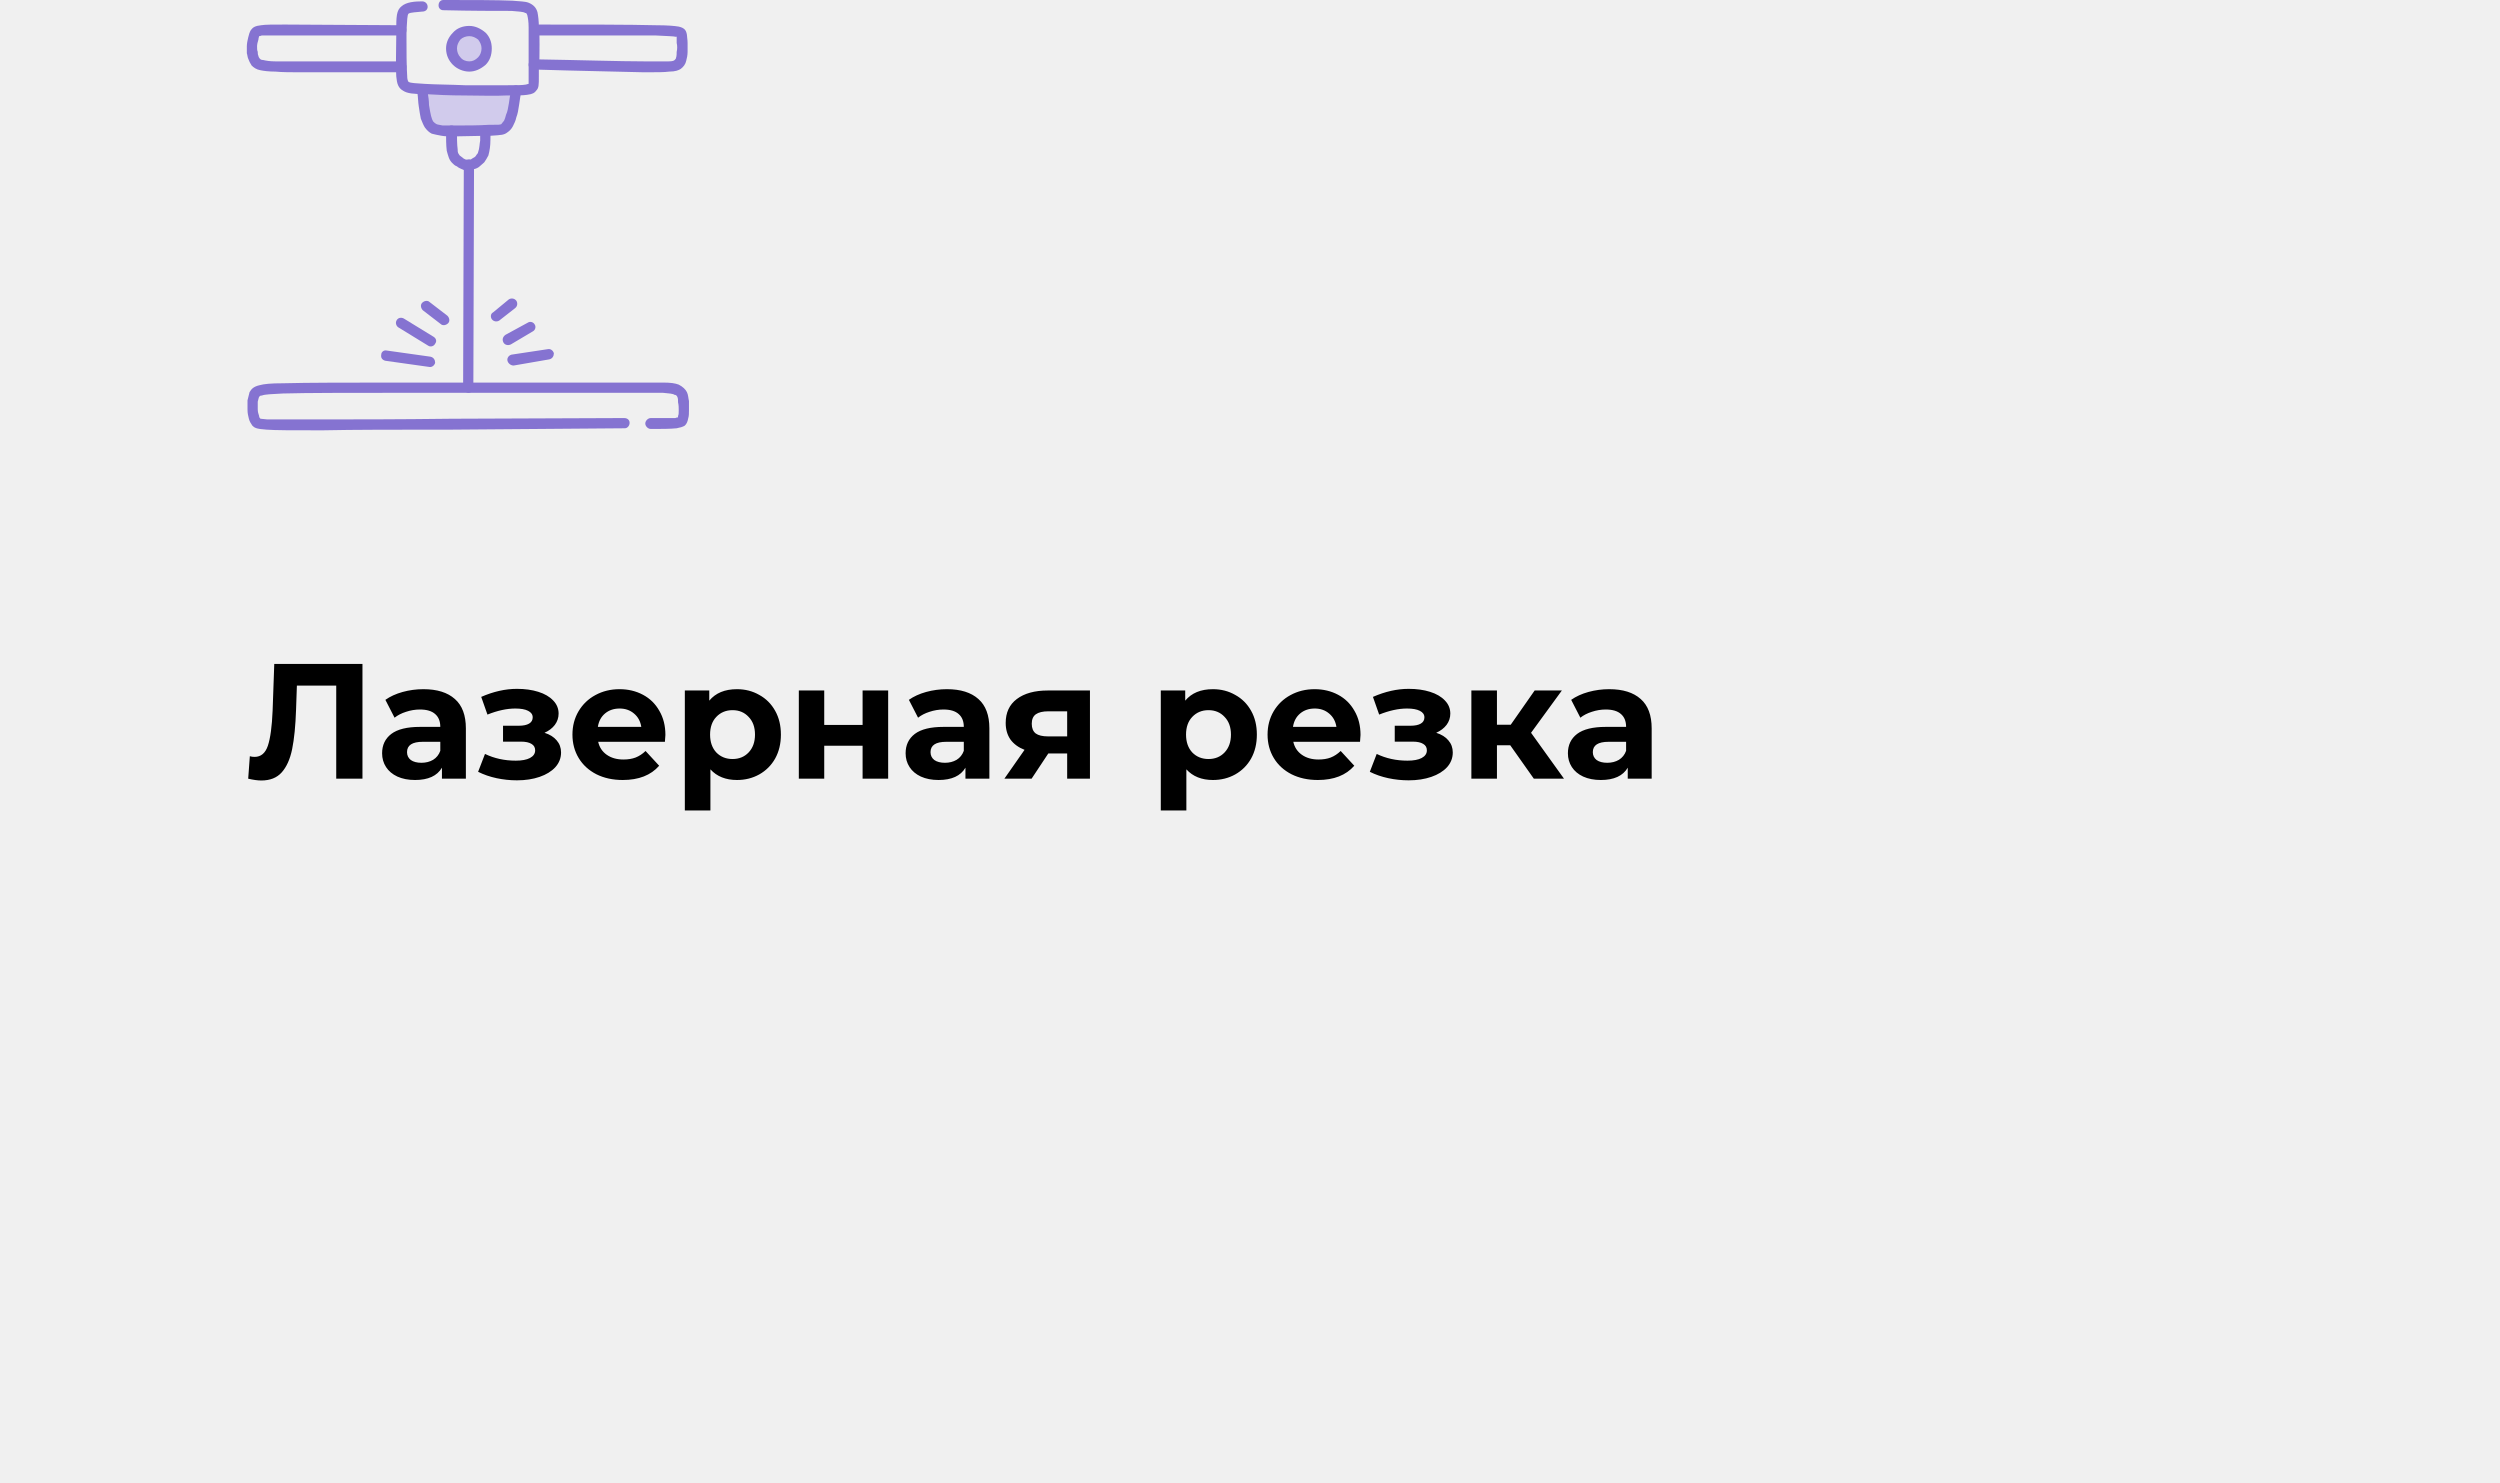
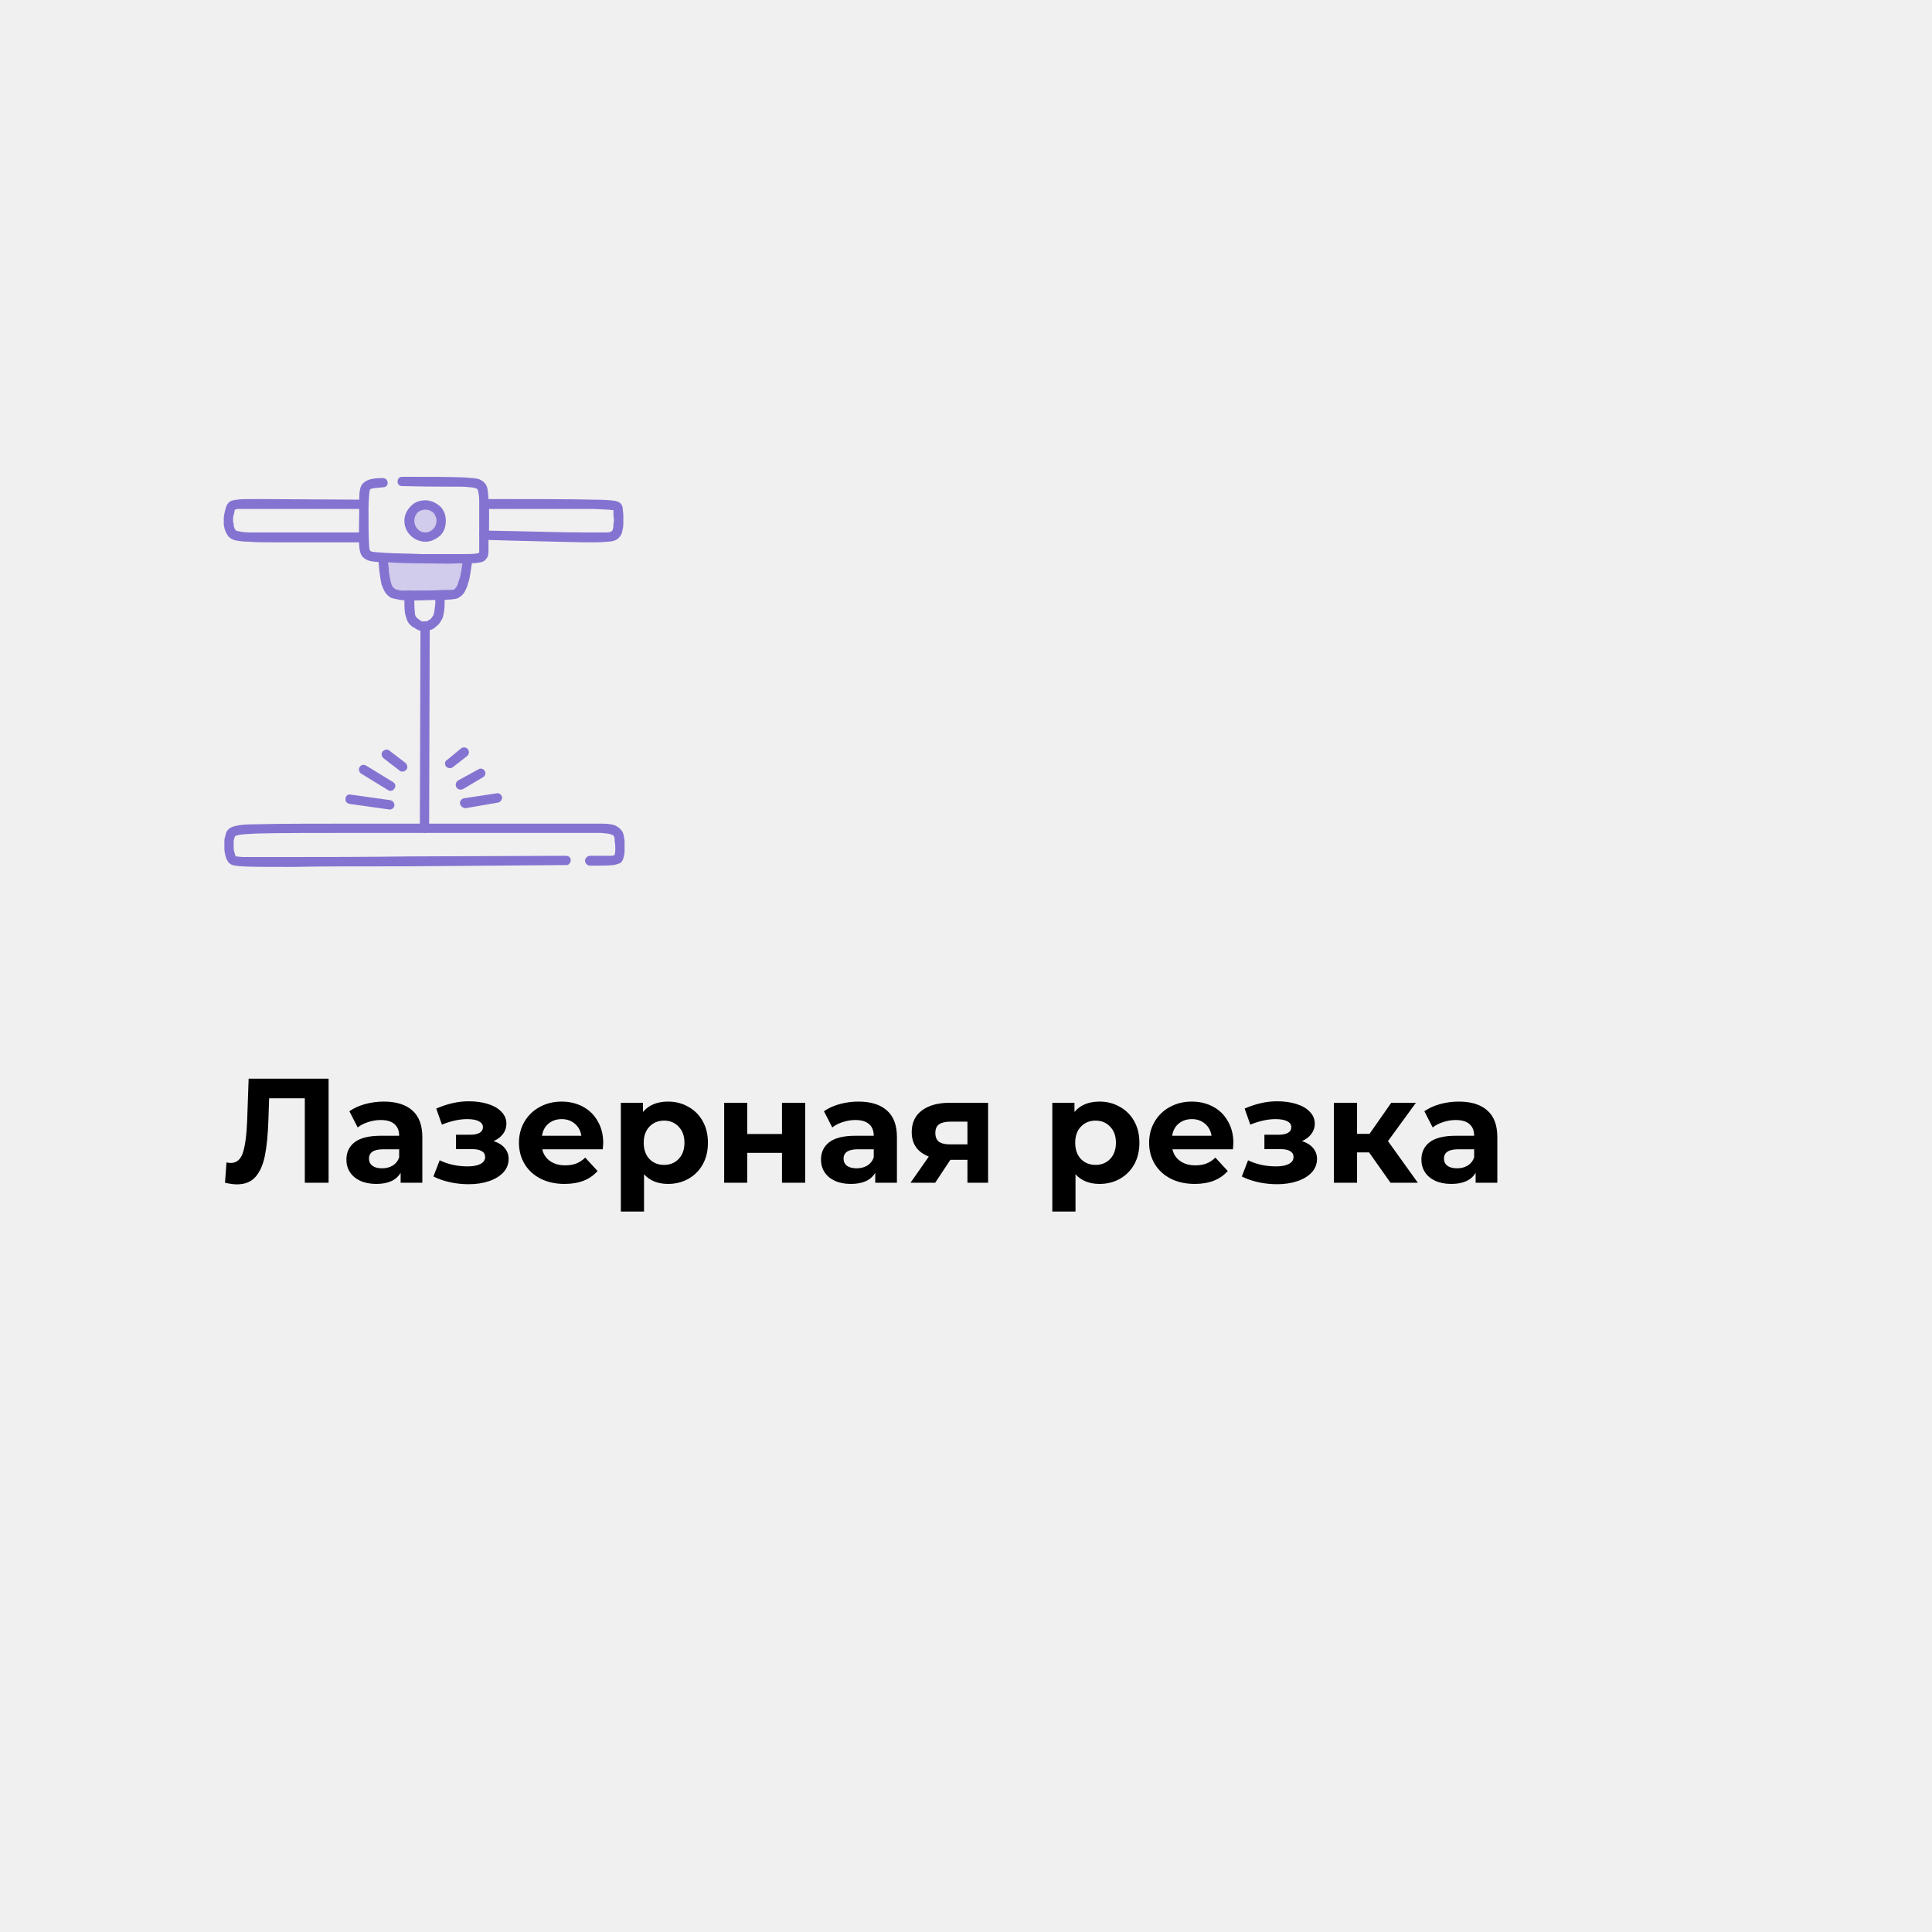
- <svg xmlns="http://www.w3.org/2000/svg" width="366" height="217" viewBox="0 0 366 217" fill="none">
+ <svg xmlns="http://www.w3.org/2000/svg" width="250" height="250" viewBox="0 0 312 158" fill="none">
  <path d="M53.064 97.2V114H49.224V100.368H43.464L43.344 103.872C43.264 106.256 43.072 108.192 42.768 109.68C42.464 111.152 41.952 112.288 41.232 113.088C40.528 113.872 39.536 114.264 38.256 114.264C37.728 114.264 37.088 114.176 36.336 114L36.576 110.712C36.784 110.776 37.016 110.808 37.272 110.808C38.2 110.808 38.848 110.264 39.216 109.176C39.584 108.072 39.816 106.352 39.912 104.016L40.152 97.2H53.064ZM61.988 100.896C63.988 100.896 65.524 101.376 66.596 102.336C67.668 103.28 68.204 104.712 68.204 106.632V114H64.7V112.392C63.996 113.592 62.684 114.192 60.764 114.192C59.772 114.192 58.908 114.024 58.172 113.688C57.452 113.352 56.9 112.888 56.516 112.296C56.132 111.704 55.94 111.032 55.94 110.28C55.94 109.08 56.388 108.136 57.284 107.448C58.196 106.76 59.596 106.416 61.484 106.416H64.46C64.46 105.6 64.212 104.976 63.716 104.544C63.22 104.096 62.476 103.872 61.484 103.872C60.796 103.872 60.116 103.984 59.444 104.208C58.788 104.416 58.228 104.704 57.764 105.072L56.42 102.456C57.124 101.96 57.964 101.576 58.94 101.304C59.932 101.032 60.948 100.896 61.988 100.896ZM61.7 111.672C62.34 111.672 62.908 111.528 63.404 111.24C63.9 110.936 64.252 110.496 64.46 109.92V108.6H61.892C60.356 108.6 59.588 109.104 59.588 110.112C59.588 110.592 59.772 110.976 60.14 111.264C60.524 111.536 61.044 111.672 61.7 111.672ZM79.715 107.28C80.483 107.52 81.075 107.888 81.491 108.384C81.923 108.88 82.139 109.472 82.139 110.16C82.139 110.976 81.859 111.696 81.299 112.32C80.739 112.928 79.971 113.4 78.995 113.736C78.019 114.072 76.915 114.24 75.683 114.24C74.675 114.24 73.683 114.136 72.707 113.928C71.731 113.72 70.827 113.408 69.995 112.992L71.003 110.376C72.363 111.032 73.867 111.36 75.515 111.36C76.395 111.36 77.083 111.232 77.579 110.976C78.091 110.704 78.347 110.328 78.347 109.848C78.347 109.432 78.171 109.12 77.819 108.912C77.467 108.688 76.955 108.576 76.283 108.576H73.643V106.248H75.947C76.603 106.248 77.107 106.144 77.459 105.936C77.811 105.728 77.987 105.424 77.987 105.024C77.987 104.608 77.763 104.288 77.315 104.064C76.883 103.84 76.259 103.728 75.443 103.728C74.195 103.728 72.835 104.024 71.363 104.616L70.451 102.024C72.243 101.24 73.987 100.848 75.683 100.848C76.851 100.848 77.891 100.992 78.803 101.28C79.731 101.568 80.459 101.992 80.987 102.552C81.515 103.096 81.779 103.736 81.779 104.472C81.779 105.08 81.595 105.632 81.227 106.128C80.859 106.608 80.355 106.992 79.715 107.28ZM97.415 107.592C97.415 107.64 97.391 107.976 97.343 108.6H87.575C87.751 109.4 88.166 110.032 88.823 110.496C89.478 110.96 90.294 111.192 91.27 111.192C91.942 111.192 92.534 111.096 93.046 110.904C93.575 110.696 94.062 110.376 94.51 109.944L96.502 112.104C95.287 113.496 93.51 114.192 91.174 114.192C89.719 114.192 88.43 113.912 87.311 113.352C86.191 112.776 85.326 111.984 84.719 110.976C84.111 109.968 83.806 108.824 83.806 107.544C83.806 106.28 84.103 105.144 84.695 104.136C85.302 103.112 86.126 102.32 87.166 101.76C88.222 101.184 89.398 100.896 90.695 100.896C91.959 100.896 93.103 101.168 94.126 101.712C95.15 102.256 95.951 103.04 96.526 104.064C97.118 105.072 97.415 106.248 97.415 107.592ZM90.719 103.728C89.871 103.728 89.159 103.968 88.582 104.448C88.007 104.928 87.654 105.584 87.526 106.416H93.886C93.758 105.6 93.406 104.952 92.831 104.472C92.254 103.976 91.55 103.728 90.719 103.728ZM107.892 100.896C109.092 100.896 110.18 101.176 111.156 101.736C112.148 102.28 112.924 103.056 113.484 104.064C114.044 105.056 114.324 106.216 114.324 107.544C114.324 108.872 114.044 110.04 113.484 111.048C112.924 112.04 112.148 112.816 111.156 113.376C110.18 113.92 109.092 114.192 107.892 114.192C106.244 114.192 104.948 113.672 104.004 112.632V118.656H100.26V101.088H103.836V102.576C104.764 101.456 106.116 100.896 107.892 100.896ZM107.244 111.12C108.204 111.12 108.988 110.8 109.596 110.16C110.22 109.504 110.532 108.632 110.532 107.544C110.532 106.456 110.22 105.592 109.596 104.952C108.988 104.296 108.204 103.968 107.244 103.968C106.284 103.968 105.492 104.296 104.868 104.952C104.26 105.592 103.956 106.456 103.956 107.544C103.956 108.632 104.26 109.504 104.868 110.16C105.492 110.8 106.284 111.12 107.244 111.12ZM116.948 101.088H120.668V106.128H126.284V101.088H130.028V114H126.284V109.176H120.668V114H116.948V101.088ZM138.629 100.896C140.629 100.896 142.165 101.376 143.237 102.336C144.309 103.28 144.845 104.712 144.845 106.632V114H141.341V112.392C140.637 113.592 139.325 114.192 137.405 114.192C136.413 114.192 135.549 114.024 134.812 113.688C134.093 113.352 133.541 112.888 133.157 112.296C132.773 111.704 132.581 111.032 132.581 110.28C132.581 109.08 133.029 108.136 133.925 107.448C134.837 106.76 136.237 106.416 138.125 106.416H141.101C141.101 105.6 140.853 104.976 140.357 104.544C139.861 104.096 139.117 103.872 138.125 103.872C137.437 103.872 136.757 103.984 136.085 104.208C135.429 104.416 134.869 104.704 134.405 105.072L133.061 102.456C133.765 101.96 134.605 101.576 135.581 101.304C136.573 101.032 137.589 100.896 138.629 100.896ZM138.341 111.672C138.981 111.672 139.549 111.528 140.045 111.24C140.541 110.936 140.893 110.496 141.101 109.92V108.6H138.533C136.997 108.6 136.229 109.104 136.229 110.112C136.229 110.592 136.413 110.976 136.781 111.264C137.165 111.536 137.685 111.672 138.341 111.672ZM159.569 101.088V114H156.233V110.304H153.473L151.025 114H147.041L149.993 109.776C149.097 109.424 148.409 108.92 147.929 108.264C147.465 107.592 147.233 106.784 147.233 105.84C147.233 104.32 147.777 103.152 148.865 102.336C149.969 101.504 151.481 101.088 153.401 101.088H159.569ZM153.473 104.136C152.673 104.136 152.065 104.28 151.649 104.568C151.249 104.856 151.049 105.32 151.049 105.96C151.049 106.6 151.241 107.072 151.625 107.376C152.025 107.664 152.625 107.808 153.425 107.808H156.233V104.136H153.473ZM177.572 100.896C178.772 100.896 179.86 101.176 180.836 101.736C181.828 102.28 182.604 103.056 183.164 104.064C183.724 105.056 184.004 106.216 184.004 107.544C184.004 108.872 183.724 110.04 183.164 111.048C182.604 112.04 181.828 112.816 180.836 113.376C179.86 113.92 178.772 114.192 177.572 114.192C175.924 114.192 174.628 113.672 173.684 112.632V118.656H169.94V101.088H173.516V102.576C174.444 101.456 175.796 100.896 177.572 100.896ZM176.924 111.12C177.884 111.12 178.668 110.8 179.276 110.16C179.9 109.504 180.212 108.632 180.212 107.544C180.212 106.456 179.9 105.592 179.276 104.952C178.668 104.296 177.884 103.968 176.924 103.968C175.964 103.968 175.172 104.296 174.548 104.952C173.94 105.592 173.636 106.456 173.636 107.544C173.636 108.632 173.94 109.504 174.548 110.16C175.172 110.8 175.964 111.12 176.924 111.12ZM199.18 107.592C199.18 107.64 199.156 107.976 199.108 108.6H189.34C189.516 109.4 189.932 110.032 190.588 110.496C191.244 110.96 192.06 111.192 193.036 111.192C193.708 111.192 194.3 111.096 194.812 110.904C195.34 110.696 195.828 110.376 196.276 109.944L198.268 112.104C197.052 113.496 195.276 114.192 192.94 114.192C191.484 114.192 190.196 113.912 189.076 113.352C187.956 112.776 187.092 111.984 186.484 110.976C185.876 109.968 185.572 108.824 185.572 107.544C185.572 106.28 185.868 105.144 186.46 104.136C187.068 103.112 187.892 102.32 188.932 101.76C189.988 101.184 191.164 100.896 192.46 100.896C193.724 100.896 194.868 101.168 195.892 101.712C196.916 102.256 197.716 103.04 198.292 104.064C198.884 105.072 199.18 106.248 199.18 107.592ZM192.484 103.728C191.636 103.728 190.924 103.968 190.348 104.448C189.772 104.928 189.42 105.584 189.292 106.416H195.652C195.524 105.6 195.172 104.952 194.596 104.472C194.02 103.976 193.316 103.728 192.484 103.728ZM210.262 107.28C211.03 107.52 211.622 107.888 212.038 108.384C212.47 108.88 212.686 109.472 212.686 110.16C212.686 110.976 212.406 111.696 211.846 112.32C211.286 112.928 210.518 113.4 209.542 113.736C208.566 114.072 207.462 114.24 206.23 114.24C205.222 114.24 204.23 114.136 203.254 113.928C202.278 113.72 201.374 113.408 200.542 112.992L201.55 110.376C202.91 111.032 204.414 111.36 206.062 111.36C206.942 111.36 207.63 111.232 208.126 110.976C208.638 110.704 208.894 110.328 208.894 109.848C208.894 109.432 208.718 109.12 208.366 108.912C208.014 108.688 207.502 108.576 206.83 108.576H204.19V106.248H206.494C207.15 106.248 207.654 106.144 208.006 105.936C208.358 105.728 208.534 105.424 208.534 105.024C208.534 104.608 208.31 104.288 207.862 104.064C207.43 103.84 206.806 103.728 205.99 103.728C204.742 103.728 203.382 104.024 201.91 104.616L200.998 102.024C202.79 101.24 204.534 100.848 206.23 100.848C207.398 100.848 208.438 100.992 209.35 101.28C210.278 101.568 211.006 101.992 211.534 102.552C212.062 103.096 212.326 103.736 212.326 104.472C212.326 105.08 212.142 105.632 211.774 106.128C211.406 106.608 210.902 106.992 210.262 107.28ZM221.097 109.104H219.153V114H215.409V101.088H219.153V106.104H221.169L224.673 101.088H228.657L224.145 107.28L228.969 114H224.553L221.097 109.104ZM235.589 100.896C237.589 100.896 239.125 101.376 240.197 102.336C241.269 103.28 241.805 104.712 241.805 106.632V114H238.301V112.392C237.597 113.592 236.285 114.192 234.365 114.192C233.373 114.192 232.509 114.024 231.773 113.688C231.053 113.352 230.501 112.888 230.117 112.296C229.733 111.704 229.541 111.032 229.541 110.28C229.541 109.08 229.989 108.136 230.885 107.448C231.797 106.76 233.197 106.416 235.085 106.416H238.061C238.061 105.6 237.813 104.976 237.317 104.544C236.821 104.096 236.077 103.872 235.085 103.872C234.397 103.872 233.717 103.984 233.045 104.208C232.389 104.416 231.829 104.704 231.365 105.072L230.021 102.456C230.725 101.96 231.565 101.576 232.541 101.304C233.533 101.032 234.549 100.896 235.589 100.896ZM235.301 111.672C235.941 111.672 236.509 111.528 237.005 111.24C237.501 110.936 237.853 110.496 238.061 109.92V108.6H235.493C233.957 108.6 233.189 109.104 233.189 110.112C233.189 110.592 233.373 110.976 233.741 111.264C234.125 111.536 234.645 111.672 235.301 111.672Z" fill="black" />
  <g clip-path="url(#clip0_183_173)">
    <path fill-rule="evenodd" clip-rule="evenodd" d="M62.407 13.279L74.394 13.479C74.593 13.479 74.893 13.678 74.893 13.978V17.971C74.893 18.271 74.593 18.471 74.394 18.471H63.106C62.906 18.471 62.706 18.271 62.706 17.971L62.007 13.778C61.907 13.479 62.207 13.279 62.407 13.279Z" fill="#D1CBEC" />
    <path fill-rule="evenodd" clip-rule="evenodd" d="M64.904 1.498C64.504 1.498 64.205 1.198 64.205 0.799C64.205 0.3 64.504 0 64.904 0H65.004C68.9 0 72.795 0 74.993 0.1C76.092 0.2 76.891 0.2 77.39 0.399C78.089 0.699 78.489 1.098 78.689 1.797C78.789 2.296 78.888 3.095 78.888 3.894C78.988 4.693 78.988 5.491 78.988 6.49C78.988 7.688 78.988 9.086 78.888 10.084V11.182C78.888 12.48 78.888 12.88 78.489 13.279C78.289 13.578 77.99 13.778 77.19 13.878C76.591 13.978 75.692 13.978 74.094 13.978C72.496 14.078 70.298 13.978 68.1 13.978C65.903 13.978 63.705 13.878 62.207 13.778C60.509 13.778 59.61 13.678 59.011 13.279C58.311 12.88 58.111 12.28 58.012 11.182C57.912 9.784 58.012 7.189 58.012 5.292V4.493C58.012 2.496 58.012 1.498 58.811 0.899C59.51 0.3 60.709 0.2 61.807 0.2C62.207 0.2 62.606 0.499 62.606 0.998C62.606 1.398 62.307 1.697 61.807 1.697C61.008 1.797 60.109 1.797 59.81 1.997C59.61 2.197 59.61 2.995 59.51 4.493V5.292C59.51 7.189 59.51 9.685 59.61 11.082C59.61 11.582 59.71 11.881 59.81 11.981C60.109 12.181 60.908 12.181 62.207 12.28C63.805 12.38 65.903 12.38 68.1 12.48C70.298 12.48 72.496 12.48 74.094 12.48C75.592 12.48 76.491 12.48 76.991 12.38C77.29 12.28 77.39 12.28 77.39 12.28C77.39 12.28 77.39 11.981 77.39 11.182V10.084C77.39 9.086 77.39 7.688 77.39 6.49C77.39 5.591 77.39 4.693 77.39 3.994C77.39 3.195 77.29 2.596 77.19 2.197C77.091 1.997 77.091 1.897 76.891 1.897C76.591 1.697 75.892 1.697 74.893 1.597C72.695 1.597 68.9 1.597 65.004 1.498H64.904Z" fill="#8573D1" />
    <path d="M78.689 5.192C78.289 5.192 77.99 4.792 77.99 4.393C77.99 3.994 78.289 3.594 78.689 3.594C85.481 3.594 92.274 3.594 95.97 3.694C97.768 3.694 98.766 3.794 99.366 3.894C100.265 4.093 100.465 4.493 100.565 5.092C100.565 5.391 100.664 5.791 100.664 6.29C100.664 6.689 100.664 7.189 100.664 7.588C100.664 8.087 100.565 8.486 100.465 8.886C100.365 9.385 100.065 9.784 99.665 10.084C99.366 10.284 98.866 10.483 97.967 10.483C97.268 10.583 96.169 10.583 94.272 10.583C90.775 10.483 84.582 10.383 78.389 10.184H78.189C77.69 10.184 77.39 9.884 77.39 9.485C77.39 8.986 77.79 8.686 78.189 8.686H78.389C84.582 8.786 90.775 8.986 94.371 8.986C96.07 8.986 97.168 8.986 97.868 8.986C98.467 8.986 98.667 8.886 98.766 8.786C98.866 8.686 98.966 8.586 98.966 8.486C99.066 8.187 99.066 7.887 99.066 7.588C99.166 7.189 99.166 6.689 99.066 6.29C99.066 5.99 99.066 5.591 99.066 5.391C99.066 5.292 99.066 5.391 98.966 5.391C98.567 5.292 97.668 5.292 95.97 5.192C92.573 5.192 85.681 5.192 78.689 5.192Z" fill="#8573D1" />
    <path d="M58.811 3.694C59.21 3.694 59.51 3.994 59.51 4.393C59.51 4.892 59.21 5.192 58.811 5.192H41.73C39.932 5.192 38.933 5.192 38.333 5.192C38.034 5.292 38.034 5.292 37.934 5.292C37.934 5.391 37.834 5.591 37.834 5.791C37.734 6.09 37.634 6.49 37.634 6.789C37.634 7.089 37.634 7.388 37.734 7.588C37.734 7.788 37.734 7.987 37.834 8.187C37.834 8.287 37.934 8.486 38.034 8.586C38.134 8.686 38.233 8.786 38.533 8.786C38.933 8.886 39.532 8.986 40.331 8.986C41.23 8.986 42.529 8.986 44.327 8.986H58.711C59.21 8.986 59.51 9.385 59.51 9.784C59.51 10.184 59.21 10.583 58.711 10.583H44.327C42.629 10.583 41.33 10.583 40.331 10.483C39.332 10.483 38.633 10.383 38.134 10.284C37.534 10.184 37.135 9.884 36.835 9.585C36.635 9.285 36.435 8.886 36.336 8.586C36.236 8.387 36.236 8.087 36.136 7.788C36.136 7.488 36.136 7.189 36.136 6.789C36.136 6.39 36.236 5.891 36.336 5.491C36.435 5.092 36.535 4.692 36.735 4.393C37.035 3.994 37.334 3.794 38.233 3.694C38.833 3.594 39.932 3.594 41.73 3.594L58.811 3.694Z" fill="#8573D1" />
    <path d="M61.108 13.579C61.108 13.179 61.408 12.78 61.807 12.78C62.207 12.68 62.606 12.979 62.606 13.479C62.706 14.078 62.806 14.777 62.806 15.376C62.906 15.975 63.006 16.574 63.106 16.973C63.206 17.372 63.306 17.572 63.406 17.772C63.605 17.971 63.705 18.071 63.905 18.171C64.105 18.271 64.404 18.271 64.804 18.371C65.204 18.371 65.703 18.371 66.502 18.371C68.1 18.371 70.198 18.371 71.597 18.271H71.896C72.995 18.271 73.195 18.271 73.395 18.171C73.495 18.071 73.594 17.872 73.794 17.672C73.894 17.472 73.994 17.173 74.094 16.773C74.294 16.374 74.394 15.775 74.493 15.176C74.593 14.477 74.693 13.878 74.793 13.179C74.793 12.78 75.193 12.48 75.592 12.48C75.992 12.58 76.291 12.979 76.291 13.379C76.192 14.078 76.092 14.777 75.992 15.376C75.892 16.075 75.792 16.674 75.592 17.173C75.492 17.672 75.293 18.071 75.093 18.471C74.893 18.87 74.593 19.17 74.294 19.369C73.794 19.769 73.395 19.769 71.896 19.869H71.597C70.198 19.869 67.901 19.968 66.502 19.968C65.703 19.968 65.104 19.968 64.604 19.869C64.005 19.769 63.605 19.669 63.206 19.569C62.806 19.369 62.507 19.07 62.207 18.67C62.007 18.371 61.807 17.872 61.608 17.372C61.508 16.873 61.408 16.274 61.308 15.575C61.208 14.976 61.208 14.277 61.108 13.579Z" fill="#8573D1" />
    <path d="M65.303 19.169C65.303 18.77 65.703 18.371 66.103 18.371C66.502 18.371 66.902 18.77 66.902 19.169C66.902 20.168 66.902 21.166 67.002 21.865C67.002 22.065 67.002 22.265 67.102 22.464C67.201 22.564 67.201 22.664 67.301 22.764C67.401 22.864 67.601 22.963 67.701 23.063C67.901 23.263 68.001 23.263 68.2 23.363H68.3C68.4 23.363 68.5 23.363 68.6 23.363C68.7 23.363 68.8 23.363 68.9 23.363C68.999 23.263 69.099 23.263 69.199 23.163C69.399 23.063 69.599 22.963 69.699 22.764C69.799 22.564 69.998 22.464 69.998 22.265C70.198 21.765 70.198 21.067 70.298 20.567V20.467C70.298 19.868 70.298 19.469 70.298 19.07C70.398 18.67 70.698 18.271 71.097 18.371C71.597 18.371 71.896 18.67 71.896 19.169C71.796 19.569 71.796 20.068 71.796 20.567C71.796 21.266 71.697 22.065 71.497 22.764C71.297 23.163 71.097 23.463 70.897 23.762C70.598 24.062 70.298 24.261 70.098 24.461C69.799 24.661 69.499 24.761 69.299 24.761C69.099 24.86 68.9 24.86 68.7 24.86C68.6 24.96 68.4 24.96 68.2 24.96C68.1 24.96 67.801 24.86 67.601 24.761C67.401 24.661 67.102 24.561 66.902 24.361C66.602 24.261 66.402 24.062 66.203 23.862C66.003 23.662 65.803 23.363 65.703 23.063C65.603 22.764 65.503 22.464 65.403 22.065C65.303 21.266 65.303 20.268 65.303 19.169Z" fill="#8573D1" />
    <path d="M67.901 24.162C67.901 23.762 68.2 23.363 68.7 23.363C69.099 23.363 69.399 23.762 69.399 24.162L69.299 56.71C69.299 57.109 68.999 57.509 68.6 57.509C68.2 57.509 67.801 57.109 67.801 56.71L67.901 24.162Z" fill="#8573D1" />
    <path d="M95.27 62.8C94.871 62.8 94.471 62.401 94.471 62.002C94.471 61.602 94.871 61.203 95.27 61.203C96.669 61.203 98.067 61.203 98.866 61.203C99.066 61.103 99.266 61.103 99.266 61.103C99.266 61.103 99.266 61.003 99.266 60.903C99.366 60.703 99.366 60.404 99.366 60.105C99.366 59.705 99.366 59.306 99.266 58.906C99.266 58.607 99.266 58.307 99.166 58.108C99.066 57.908 98.966 57.808 98.766 57.808C98.467 57.608 97.967 57.608 97.068 57.509C96.169 57.509 94.771 57.509 92.673 57.509H57.412C51.319 57.509 44.826 57.509 41.43 57.608C39.832 57.708 38.833 57.708 38.333 57.908C38.034 57.908 38.034 58.008 37.934 58.108C37.834 58.307 37.834 58.507 37.734 58.806C37.734 59.206 37.734 59.605 37.734 59.905C37.734 60.304 37.834 60.604 37.934 60.903C37.934 61.103 38.034 61.203 38.134 61.303C38.134 61.303 38.134 61.303 39.133 61.402C40.331 61.402 42.728 61.402 47.224 61.402C51.719 61.402 58.311 61.402 66.103 61.303L91.375 61.203C91.874 61.203 92.174 61.502 92.174 61.902C92.174 62.301 91.874 62.7 91.475 62.7L66.103 62.9C58.311 62.9 51.719 62.9 47.224 63C42.629 63 40.331 63 39.033 62.9C37.434 62.8 37.235 62.6 36.935 62.301C36.735 62.002 36.535 61.702 36.435 61.303C36.336 60.903 36.236 60.504 36.236 60.005C36.236 59.605 36.236 59.106 36.236 58.607C36.336 58.208 36.435 57.808 36.535 57.409C36.835 56.91 37.135 56.61 37.934 56.41C38.633 56.211 39.632 56.111 41.43 56.111C44.926 56.011 51.319 56.011 57.412 56.011H92.673C94.671 56.011 96.07 56.011 97.168 56.011C98.167 56.011 98.866 56.111 99.366 56.31C99.965 56.61 100.365 57.009 100.565 57.409C100.764 57.808 100.764 58.307 100.864 58.707C100.864 59.206 100.864 59.605 100.864 60.105C100.864 60.504 100.864 60.903 100.764 61.203C100.664 61.702 100.565 62.002 100.265 62.301C99.965 62.501 99.566 62.6 99.066 62.7C98.167 62.8 96.769 62.8 95.27 62.8Z" fill="#8573D1" />
    <path d="M75.193 53.515C74.793 53.515 74.394 53.216 74.294 52.816C74.194 52.417 74.493 52.017 74.893 51.918L80.187 51.119C80.587 51.019 80.986 51.319 81.086 51.718C81.086 52.117 80.886 52.517 80.387 52.617L75.193 53.515Z" fill="#8573D1" />
    <path d="M74.793 50.42C74.394 50.62 73.894 50.52 73.694 50.12C73.495 49.721 73.594 49.322 73.994 49.022L77.29 47.225C77.59 47.025 78.089 47.125 78.289 47.525C78.489 47.824 78.389 48.323 77.99 48.523L74.793 50.42Z" fill="#8573D1" />
    <path d="M73.095 46.925C72.795 47.125 72.296 47.125 71.996 46.726C71.796 46.426 71.796 45.927 72.196 45.727L74.493 43.83C74.793 43.631 75.293 43.631 75.592 44.03C75.792 44.33 75.792 44.829 75.392 45.128L73.095 46.925Z" fill="#8573D1" />
    <path d="M65.503 46.227C65.803 46.526 65.903 47.025 65.603 47.325C65.303 47.624 64.804 47.724 64.504 47.425L61.907 45.428C61.608 45.128 61.508 44.629 61.807 44.33C62.107 44.03 62.606 43.93 62.906 44.23L65.503 46.227Z" fill="#8573D1" />
    <path d="M63.505 49.322C63.805 49.522 64.005 49.921 63.705 50.32C63.505 50.72 63.006 50.819 62.706 50.62L58.311 47.924C58.012 47.724 57.812 47.225 58.111 46.826C58.311 46.526 58.711 46.426 59.11 46.626L63.505 49.322Z" fill="#8573D1" />
    <path d="M63.006 52.217C63.505 52.317 63.705 52.716 63.705 53.116C63.605 53.515 63.206 53.815 62.806 53.715L56.413 52.816C56.014 52.716 55.714 52.417 55.814 51.917C55.814 51.518 56.214 51.219 56.613 51.318L63.006 52.217Z" fill="#8573D1" />
    <path fill-rule="evenodd" clip-rule="evenodd" d="M68.7 4.493C70.098 4.493 71.297 5.691 71.297 7.089C71.297 8.586 70.098 9.685 68.7 9.685C67.201 9.685 66.103 8.586 66.103 7.089C66.103 5.691 67.201 4.493 68.7 4.493Z" fill="#D1CBEC" />
    <path d="M68.7 3.794C69.599 3.794 70.398 4.193 71.097 4.792C71.697 5.391 71.996 6.19 71.996 7.089C71.996 8.087 71.697 8.886 71.097 9.485C70.398 10.084 69.599 10.483 68.7 10.483C67.801 10.483 66.902 10.084 66.302 9.485C65.703 8.886 65.303 8.087 65.303 7.089C65.303 6.19 65.703 5.391 66.302 4.792C66.902 4.093 67.801 3.794 68.7 3.794ZM69.998 5.791C69.599 5.491 69.199 5.292 68.7 5.292C68.2 5.292 67.701 5.491 67.401 5.791C67.102 6.19 66.902 6.59 66.902 7.089C66.902 7.588 67.102 8.087 67.401 8.387C67.701 8.786 68.2 8.986 68.7 8.986C69.199 8.986 69.599 8.786 69.998 8.387C70.298 8.087 70.498 7.588 70.498 7.089C70.498 6.59 70.298 6.19 69.998 5.791Z" fill="#8573D1" />
  </g>
  <defs>
    <clipPath id="clip0_183_173">
      <rect width="65" height="63" fill="white" transform="translate(36)" />
    </clipPath>
  </defs>
</svg>
